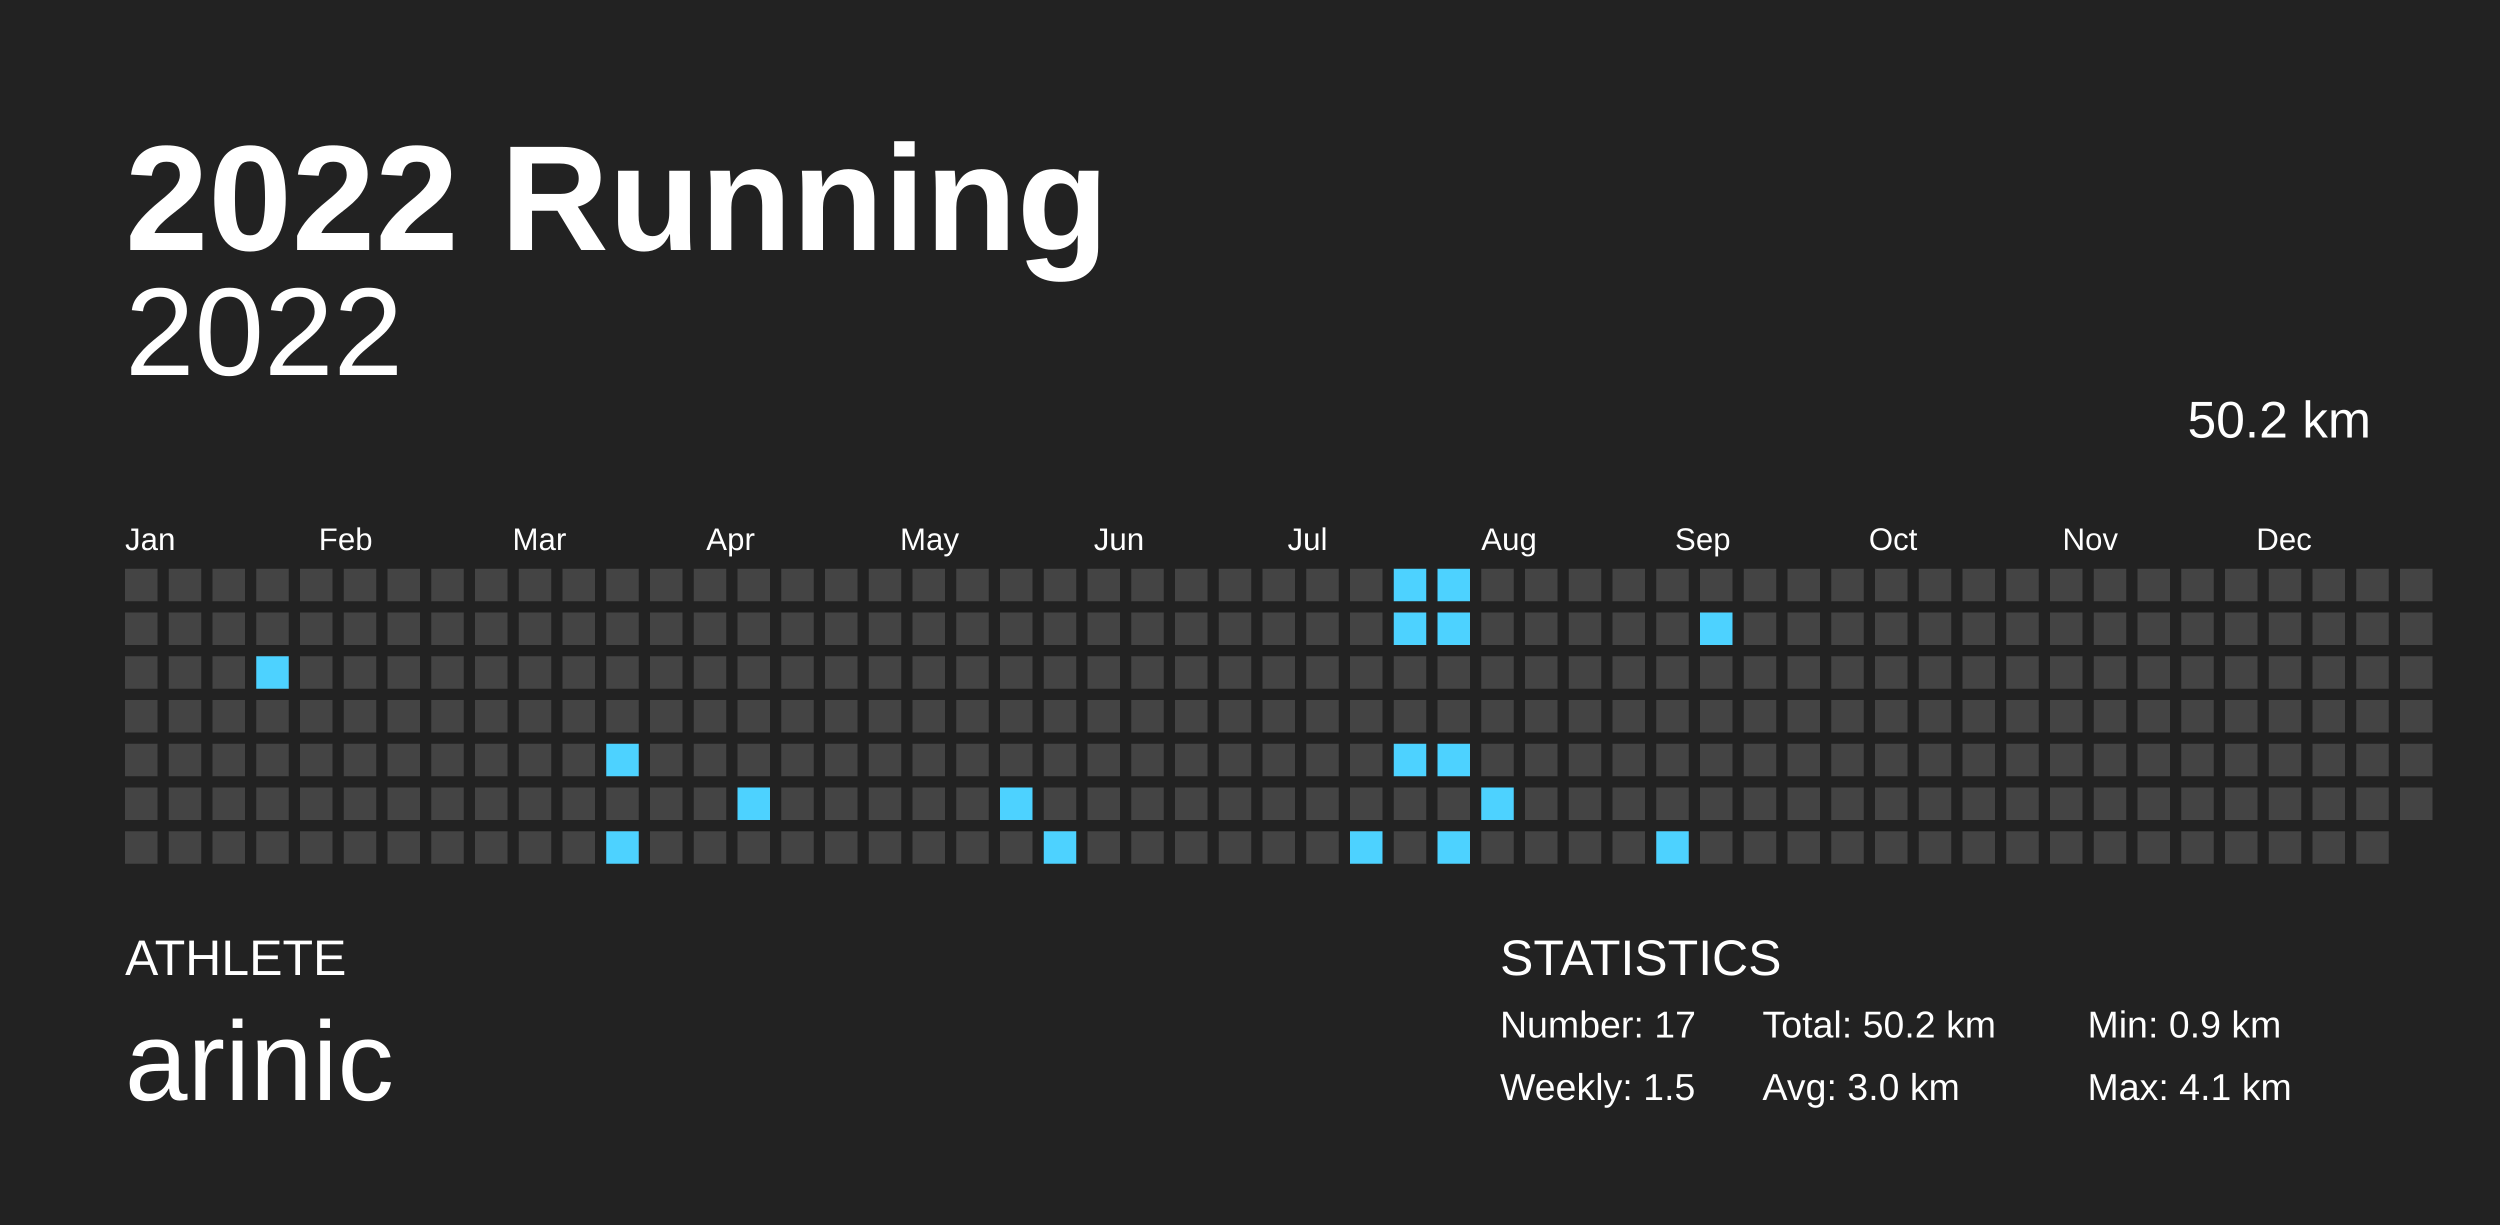
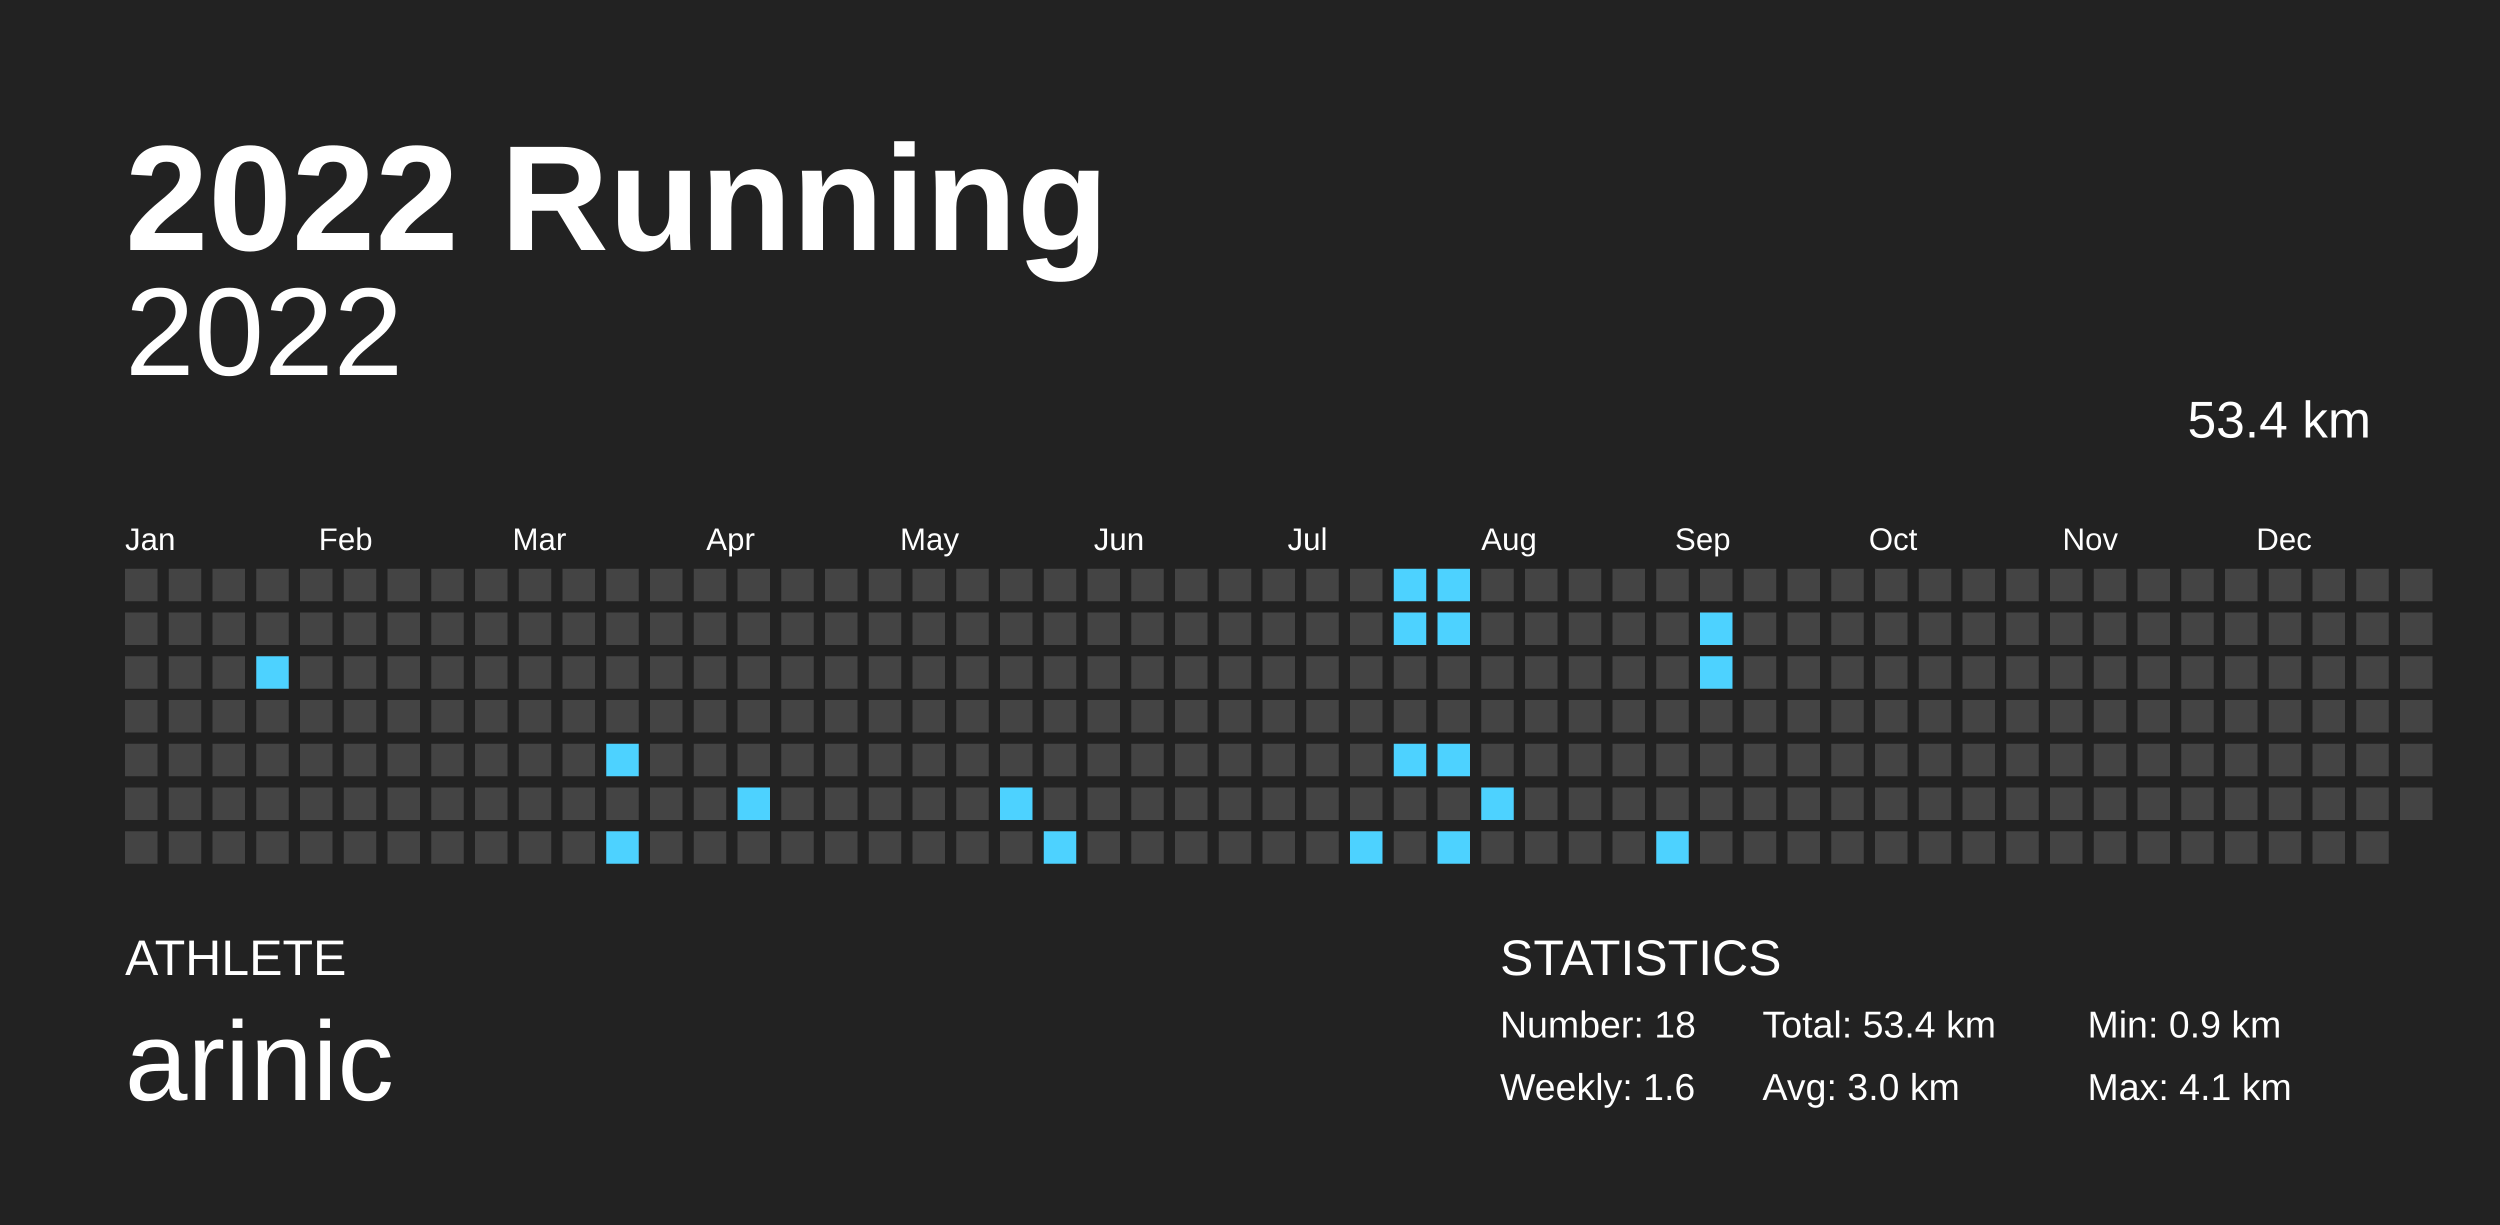
<svg xmlns="http://www.w3.org/2000/svg" baseProfile="full" height="98mm" version="1.1" viewBox="0,0,200,98" width="200mm">
  <defs />
  <rect fill="#222222" height="98" width="200" x="0" y="0" />
  <text fill="#FFFFFF" style="font-size:12px; font-family:Arial; font-weight:bold;" x="10" y="20">2022 Running</text>
  <text fill="#FFFFFF" style="font-size:4px; font-family:Arial" x="10" y="78">ATHLETE</text>
  <text fill="#FFFFFF" style="font-size:9px; font-family:Arial" x="10" y="88">arinic</text>
  <text fill="#FFFFFF" style="font-size:4px; font-family:Arial" x="120" y="78">STATISTICS</text>
-   <text fill="#FFFFFF" style="font-size:3px; font-family:Arial" x="120" y="83">Number: 17</text>
-   <text fill="#FFFFFF" style="font-size:3px; font-family:Arial" x="120" y="88">Weekly: 1.5</text>
-   <text fill="#FFFFFF" style="font-size:3px; font-family:Arial" x="141" y="83">Total: 50.2 km</text>
+   <text fill="#FFFFFF" style="font-size:3px; font-family:Arial" x="120" y="83">Number: 18</text>
+   <text fill="#FFFFFF" style="font-size:3px; font-family:Arial" x="120" y="88">Weekly: 1.6</text>
+   <text fill="#FFFFFF" style="font-size:3px; font-family:Arial" x="141" y="83">Total: 53.4 km</text>
  <text fill="#FFFFFF" style="font-size:3px; font-family:Arial" x="141" y="88">Avg: 3.0 km</text>
  <text fill="#FFFFFF" style="font-size:3px; font-family:Arial" x="167" y="83">Min: 0.9 km</text>
  <text fill="#FFFFFF" style="font-size:3px; font-family:Arial" x="167" y="88">Max: 4.1 km</text>
  <text alignment-baseline="hanging" fill="#FFFFFF" style="font-size:10.0px; font-family:Arial;" x="10" y="30">2022</text>
-   <text alignment-baseline="hanging" fill="#FFFFFF" style="font-size:4.125px; font-family:Arial;" x="175" y="35">50.2 km</text>
+   <text alignment-baseline="hanging" fill="#FFFFFF" style="font-size:4.125px; font-family:Arial;" x="175" y="35">53.4 km</text>
  <text fill="#FFFFFF" style="font-size:2.5px; font-family:Arial" x="10.0" y="44">Jan</text>
  <text fill="#FFFFFF" style="font-size:2.5px; font-family:Arial" x="25.5" y="44">Feb</text>
  <text fill="#FFFFFF" style="font-size:2.5px; font-family:Arial" x="41.0" y="44">Mar</text>
  <text fill="#FFFFFF" style="font-size:2.5px; font-family:Arial" x="56.5" y="44">Apr</text>
  <text fill="#FFFFFF" style="font-size:2.5px; font-family:Arial" x="72.0" y="44">May</text>
  <text fill="#FFFFFF" style="font-size:2.5px; font-family:Arial" x="87.5" y="44">Jun</text>
  <text fill="#FFFFFF" style="font-size:2.5px; font-family:Arial" x="103.0" y="44">Jul</text>
  <text fill="#FFFFFF" style="font-size:2.5px; font-family:Arial" x="118.5" y="44">Aug</text>
  <text fill="#FFFFFF" style="font-size:2.5px; font-family:Arial" x="134.0" y="44">Sep</text>
  <text fill="#FFFFFF" style="font-size:2.5px; font-family:Arial" x="149.5" y="44">Oct</text>
  <text fill="#FFFFFF" style="font-size:2.5px; font-family:Arial" x="165.0" y="44">Nov</text>
  <text fill="#FFFFFF" style="font-size:2.5px; font-family:Arial" x="180.5" y="44">Dec</text>
  <rect fill="#444444" height="2.6" width="2.6" x="10.0" y="45.5" />
  <rect fill="#444444" height="2.6" width="2.6" x="10.0" y="49.0" />
  <rect fill="#444444" height="2.6" width="2.6" x="10.0" y="52.5" />
  <rect fill="#444444" height="2.6" width="2.6" x="10.0" y="56.0" />
  <rect fill="#444444" height="2.6" width="2.6" x="10.0" y="59.5" />
  <rect fill="#444444" height="2.6" width="2.6" x="10.0" y="63.0" />
  <rect fill="#444444" height="2.6" width="2.6" x="10.0" y="66.5" />
  <rect fill="#444444" height="2.6" width="2.6" x="13.5" y="45.5" />
  <rect fill="#444444" height="2.6" width="2.6" x="13.5" y="49.0" />
  <rect fill="#444444" height="2.6" width="2.6" x="13.5" y="52.5" />
  <rect fill="#444444" height="2.6" width="2.6" x="13.5" y="56.0" />
  <rect fill="#444444" height="2.6" width="2.6" x="13.5" y="59.5" />
  <rect fill="#444444" height="2.6" width="2.6" x="13.5" y="63.0" />
  <rect fill="#444444" height="2.6" width="2.6" x="13.5" y="66.5" />
  <rect fill="#444444" height="2.6" width="2.6" x="17.0" y="45.5" />
  <rect fill="#444444" height="2.6" width="2.6" x="17.0" y="49.0" />
  <rect fill="#444444" height="2.6" width="2.6" x="17.0" y="52.5" />
  <rect fill="#444444" height="2.6" width="2.6" x="17.0" y="56.0" />
  <rect fill="#444444" height="2.6" width="2.6" x="17.0" y="59.5" />
  <rect fill="#444444" height="2.6" width="2.6" x="17.0" y="63.0" />
  <rect fill="#444444" height="2.6" width="2.6" x="17.0" y="66.5" />
  <rect fill="#444444" height="2.6" width="2.6" x="20.5" y="45.5" />
  <rect fill="#444444" height="2.6" width="2.6" x="20.5" y="49.0" />
  <rect fill="#4dd2ff" height="2.6" width="2.6" x="20.5" y="52.5" />
  <rect fill="#444444" height="2.6" width="2.6" x="20.5" y="56.0" />
  <rect fill="#444444" height="2.6" width="2.6" x="20.5" y="59.5" />
  <rect fill="#444444" height="2.6" width="2.6" x="20.5" y="63.0" />
  <rect fill="#444444" height="2.6" width="2.6" x="20.5" y="66.5" />
  <rect fill="#444444" height="2.6" width="2.6" x="24.0" y="45.5" />
  <rect fill="#444444" height="2.6" width="2.6" x="24.0" y="49.0" />
  <rect fill="#444444" height="2.6" width="2.6" x="24.0" y="52.5" />
  <rect fill="#444444" height="2.6" width="2.6" x="24.0" y="56.0" />
  <rect fill="#444444" height="2.6" width="2.6" x="24.0" y="59.5" />
  <rect fill="#444444" height="2.6" width="2.6" x="24.0" y="63.0" />
  <rect fill="#444444" height="2.6" width="2.6" x="24.0" y="66.5" />
  <rect fill="#444444" height="2.6" width="2.6" x="27.5" y="45.5" />
  <rect fill="#444444" height="2.6" width="2.6" x="27.5" y="49.0" />
  <rect fill="#444444" height="2.6" width="2.6" x="27.5" y="52.5" />
  <rect fill="#444444" height="2.6" width="2.6" x="27.5" y="56.0" />
  <rect fill="#444444" height="2.6" width="2.6" x="27.5" y="59.5" />
  <rect fill="#444444" height="2.6" width="2.6" x="27.5" y="63.0" />
  <rect fill="#444444" height="2.6" width="2.6" x="27.5" y="66.5" />
  <rect fill="#444444" height="2.6" width="2.6" x="31.0" y="45.5" />
  <rect fill="#444444" height="2.6" width="2.6" x="31.0" y="49.0" />
  <rect fill="#444444" height="2.6" width="2.6" x="31.0" y="52.5" />
  <rect fill="#444444" height="2.6" width="2.6" x="31.0" y="56.0" />
  <rect fill="#444444" height="2.6" width="2.6" x="31.0" y="59.5" />
  <rect fill="#444444" height="2.6" width="2.6" x="31.0" y="63.0" />
  <rect fill="#444444" height="2.6" width="2.6" x="31.0" y="66.5" />
  <rect fill="#444444" height="2.6" width="2.6" x="34.5" y="45.5" />
  <rect fill="#444444" height="2.6" width="2.6" x="34.5" y="49.0" />
  <rect fill="#444444" height="2.6" width="2.6" x="34.5" y="52.5" />
  <rect fill="#444444" height="2.6" width="2.6" x="34.5" y="56.0" />
  <rect fill="#444444" height="2.6" width="2.6" x="34.5" y="59.5" />
  <rect fill="#444444" height="2.6" width="2.6" x="34.5" y="63.0" />
  <rect fill="#444444" height="2.6" width="2.6" x="34.5" y="66.5" />
  <rect fill="#444444" height="2.6" width="2.6" x="38.0" y="45.5" />
  <rect fill="#444444" height="2.6" width="2.6" x="38.0" y="49.0" />
  <rect fill="#444444" height="2.6" width="2.6" x="38.0" y="52.5" />
  <rect fill="#444444" height="2.6" width="2.6" x="38.0" y="56.0" />
  <rect fill="#444444" height="2.6" width="2.6" x="38.0" y="59.5" />
  <rect fill="#444444" height="2.6" width="2.6" x="38.0" y="63.0" />
  <rect fill="#444444" height="2.6" width="2.6" x="38.0" y="66.5" />
  <rect fill="#444444" height="2.6" width="2.6" x="41.5" y="45.5" />
  <rect fill="#444444" height="2.6" width="2.6" x="41.5" y="49.0" />
  <rect fill="#444444" height="2.6" width="2.6" x="41.5" y="52.5" />
  <rect fill="#444444" height="2.6" width="2.6" x="41.5" y="56.0" />
  <rect fill="#444444" height="2.6" width="2.6" x="41.5" y="59.5" />
  <rect fill="#444444" height="2.6" width="2.6" x="41.5" y="63.0" />
  <rect fill="#444444" height="2.6" width="2.6" x="41.5" y="66.5" />
  <rect fill="#444444" height="2.6" width="2.6" x="45.0" y="45.5" />
  <rect fill="#444444" height="2.6" width="2.6" x="45.0" y="49.0" />
  <rect fill="#444444" height="2.6" width="2.6" x="45.0" y="52.5" />
  <rect fill="#444444" height="2.6" width="2.6" x="45.0" y="56.0" />
  <rect fill="#444444" height="2.6" width="2.6" x="45.0" y="59.5" />
  <rect fill="#444444" height="2.6" width="2.6" x="45.0" y="63.0" />
  <rect fill="#444444" height="2.6" width="2.6" x="45.0" y="66.5" />
  <rect fill="#444444" height="2.6" width="2.6" x="48.5" y="45.5" />
  <rect fill="#444444" height="2.6" width="2.6" x="48.5" y="49.0" />
  <rect fill="#444444" height="2.6" width="2.6" x="48.5" y="52.5" />
  <rect fill="#444444" height="2.6" width="2.6" x="48.5" y="56.0" />
  <rect fill="#4dd2ff" height="2.6" width="2.6" x="48.5" y="59.5" />
  <rect fill="#444444" height="2.6" width="2.6" x="48.5" y="63.0" />
  <rect fill="#4dd2ff" height="2.6" width="2.6" x="48.5" y="66.5" />
  <rect fill="#444444" height="2.6" width="2.6" x="52.0" y="45.5" />
  <rect fill="#444444" height="2.6" width="2.6" x="52.0" y="49.0" />
  <rect fill="#444444" height="2.6" width="2.6" x="52.0" y="52.5" />
  <rect fill="#444444" height="2.6" width="2.6" x="52.0" y="56.0" />
  <rect fill="#444444" height="2.6" width="2.6" x="52.0" y="59.5" />
  <rect fill="#444444" height="2.6" width="2.6" x="52.0" y="63.0" />
  <rect fill="#444444" height="2.6" width="2.6" x="52.0" y="66.5" />
  <rect fill="#444444" height="2.6" width="2.6" x="55.5" y="45.5" />
  <rect fill="#444444" height="2.6" width="2.6" x="55.5" y="49.0" />
  <rect fill="#444444" height="2.6" width="2.6" x="55.5" y="52.5" />
  <rect fill="#444444" height="2.6" width="2.6" x="55.5" y="56.0" />
  <rect fill="#444444" height="2.6" width="2.6" x="55.5" y="59.5" />
  <rect fill="#444444" height="2.6" width="2.6" x="55.5" y="63.0" />
  <rect fill="#444444" height="2.6" width="2.6" x="55.5" y="66.5" />
  <rect fill="#444444" height="2.6" width="2.6" x="59.0" y="45.5" />
  <rect fill="#444444" height="2.6" width="2.6" x="59.0" y="49.0" />
  <rect fill="#444444" height="2.6" width="2.6" x="59.0" y="52.5" />
  <rect fill="#444444" height="2.6" width="2.6" x="59.0" y="56.0" />
  <rect fill="#444444" height="2.6" width="2.6" x="59.0" y="59.5" />
  <rect fill="#4dd2ff" height="2.6" width="2.6" x="59.0" y="63.0" />
  <rect fill="#444444" height="2.6" width="2.6" x="59.0" y="66.5" />
  <rect fill="#444444" height="2.6" width="2.6" x="62.5" y="45.5" />
  <rect fill="#444444" height="2.6" width="2.6" x="62.5" y="49.0" />
  <rect fill="#444444" height="2.6" width="2.6" x="62.5" y="52.5" />
  <rect fill="#444444" height="2.6" width="2.6" x="62.5" y="56.0" />
  <rect fill="#444444" height="2.6" width="2.6" x="62.5" y="59.5" />
  <rect fill="#444444" height="2.6" width="2.6" x="62.5" y="63.0" />
  <rect fill="#444444" height="2.6" width="2.6" x="62.5" y="66.5" />
  <rect fill="#444444" height="2.6" width="2.6" x="66.0" y="45.5" />
  <rect fill="#444444" height="2.6" width="2.6" x="66.0" y="49.0" />
  <rect fill="#444444" height="2.6" width="2.6" x="66.0" y="52.5" />
  <rect fill="#444444" height="2.6" width="2.6" x="66.0" y="56.0" />
  <rect fill="#444444" height="2.6" width="2.6" x="66.0" y="59.5" />
  <rect fill="#444444" height="2.6" width="2.6" x="66.0" y="63.0" />
  <rect fill="#444444" height="2.6" width="2.6" x="66.0" y="66.5" />
  <rect fill="#444444" height="2.6" width="2.6" x="69.5" y="45.5" />
  <rect fill="#444444" height="2.6" width="2.6" x="69.5" y="49.0" />
  <rect fill="#444444" height="2.6" width="2.6" x="69.5" y="52.5" />
  <rect fill="#444444" height="2.6" width="2.6" x="69.5" y="56.0" />
  <rect fill="#444444" height="2.6" width="2.6" x="69.5" y="59.5" />
  <rect fill="#444444" height="2.6" width="2.6" x="69.5" y="63.0" />
  <rect fill="#444444" height="2.6" width="2.6" x="69.5" y="66.5" />
  <rect fill="#444444" height="2.6" width="2.6" x="73.0" y="45.5" />
  <rect fill="#444444" height="2.6" width="2.6" x="73.0" y="49.0" />
  <rect fill="#444444" height="2.6" width="2.6" x="73.0" y="52.5" />
  <rect fill="#444444" height="2.6" width="2.6" x="73.0" y="56.0" />
  <rect fill="#444444" height="2.6" width="2.6" x="73.0" y="59.5" />
  <rect fill="#444444" height="2.6" width="2.6" x="73.0" y="63.0" />
  <rect fill="#444444" height="2.6" width="2.6" x="73.0" y="66.5" />
  <rect fill="#444444" height="2.6" width="2.6" x="76.5" y="45.5" />
  <rect fill="#444444" height="2.6" width="2.6" x="76.5" y="49.0" />
  <rect fill="#444444" height="2.6" width="2.6" x="76.5" y="52.5" />
  <rect fill="#444444" height="2.6" width="2.6" x="76.5" y="56.0" />
  <rect fill="#444444" height="2.6" width="2.6" x="76.5" y="59.5" />
  <rect fill="#444444" height="2.6" width="2.6" x="76.5" y="63.0" />
  <rect fill="#444444" height="2.6" width="2.6" x="76.5" y="66.5" />
  <rect fill="#444444" height="2.6" width="2.6" x="80.0" y="45.5" />
  <rect fill="#444444" height="2.6" width="2.6" x="80.0" y="49.0" />
  <rect fill="#444444" height="2.6" width="2.6" x="80.0" y="52.5" />
  <rect fill="#444444" height="2.6" width="2.6" x="80.0" y="56.0" />
  <rect fill="#444444" height="2.6" width="2.6" x="80.0" y="59.5" />
  <rect fill="#4dd2ff" height="2.6" width="2.6" x="80.0" y="63.0" />
  <rect fill="#444444" height="2.6" width="2.6" x="80.0" y="66.5" />
  <rect fill="#444444" height="2.6" width="2.6" x="83.5" y="45.5" />
  <rect fill="#444444" height="2.6" width="2.6" x="83.5" y="49.0" />
  <rect fill="#444444" height="2.6" width="2.6" x="83.5" y="52.5" />
  <rect fill="#444444" height="2.6" width="2.6" x="83.5" y="56.0" />
  <rect fill="#444444" height="2.6" width="2.6" x="83.5" y="59.5" />
  <rect fill="#444444" height="2.6" width="2.6" x="83.5" y="63.0" />
  <rect fill="#4dd2ff" height="2.6" width="2.6" x="83.5" y="66.5" />
  <rect fill="#444444" height="2.6" width="2.6" x="87.0" y="45.5" />
  <rect fill="#444444" height="2.6" width="2.6" x="87.0" y="49.0" />
  <rect fill="#444444" height="2.6" width="2.6" x="87.0" y="52.5" />
  <rect fill="#444444" height="2.6" width="2.6" x="87.0" y="56.0" />
  <rect fill="#444444" height="2.6" width="2.6" x="87.0" y="59.5" />
  <rect fill="#444444" height="2.6" width="2.6" x="87.0" y="63.0" />
  <rect fill="#444444" height="2.6" width="2.6" x="87.0" y="66.5" />
  <rect fill="#444444" height="2.6" width="2.6" x="90.5" y="45.5" />
  <rect fill="#444444" height="2.6" width="2.6" x="90.5" y="49.0" />
  <rect fill="#444444" height="2.6" width="2.6" x="90.5" y="52.5" />
  <rect fill="#444444" height="2.6" width="2.6" x="90.5" y="56.0" />
  <rect fill="#444444" height="2.6" width="2.6" x="90.5" y="59.5" />
  <rect fill="#444444" height="2.6" width="2.6" x="90.5" y="63.0" />
  <rect fill="#444444" height="2.6" width="2.6" x="90.5" y="66.5" />
  <rect fill="#444444" height="2.6" width="2.6" x="94.0" y="45.5" />
  <rect fill="#444444" height="2.6" width="2.6" x="94.0" y="49.0" />
  <rect fill="#444444" height="2.6" width="2.6" x="94.0" y="52.5" />
  <rect fill="#444444" height="2.6" width="2.6" x="94.0" y="56.0" />
  <rect fill="#444444" height="2.6" width="2.6" x="94.0" y="59.5" />
  <rect fill="#444444" height="2.6" width="2.6" x="94.0" y="63.0" />
  <rect fill="#444444" height="2.6" width="2.6" x="94.0" y="66.5" />
  <rect fill="#444444" height="2.6" width="2.6" x="97.5" y="45.5" />
  <rect fill="#444444" height="2.6" width="2.6" x="97.5" y="49.0" />
  <rect fill="#444444" height="2.6" width="2.6" x="97.5" y="52.5" />
  <rect fill="#444444" height="2.6" width="2.6" x="97.5" y="56.0" />
  <rect fill="#444444" height="2.6" width="2.6" x="97.5" y="59.5" />
  <rect fill="#444444" height="2.6" width="2.6" x="97.5" y="63.0" />
  <rect fill="#444444" height="2.6" width="2.6" x="97.5" y="66.5" />
  <rect fill="#444444" height="2.6" width="2.6" x="101.0" y="45.5" />
  <rect fill="#444444" height="2.6" width="2.6" x="101.0" y="49.0" />
  <rect fill="#444444" height="2.6" width="2.6" x="101.0" y="52.5" />
  <rect fill="#444444" height="2.6" width="2.6" x="101.0" y="56.0" />
  <rect fill="#444444" height="2.6" width="2.6" x="101.0" y="59.5" />
  <rect fill="#444444" height="2.6" width="2.6" x="101.0" y="63.0" />
  <rect fill="#444444" height="2.6" width="2.6" x="101.0" y="66.5" />
  <rect fill="#444444" height="2.6" width="2.6" x="104.5" y="45.5" />
  <rect fill="#444444" height="2.6" width="2.6" x="104.5" y="49.0" />
  <rect fill="#444444" height="2.6" width="2.6" x="104.5" y="52.5" />
  <rect fill="#444444" height="2.6" width="2.6" x="104.5" y="56.0" />
  <rect fill="#444444" height="2.6" width="2.6" x="104.5" y="59.5" />
  <rect fill="#444444" height="2.6" width="2.6" x="104.5" y="63.0" />
  <rect fill="#444444" height="2.6" width="2.6" x="104.5" y="66.5" />
  <rect fill="#444444" height="2.6" width="2.6" x="108.0" y="45.5" />
  <rect fill="#444444" height="2.6" width="2.6" x="108.0" y="49.0" />
  <rect fill="#444444" height="2.6" width="2.6" x="108.0" y="52.5" />
  <rect fill="#444444" height="2.6" width="2.6" x="108.0" y="56.0" />
  <rect fill="#444444" height="2.6" width="2.6" x="108.0" y="59.5" />
  <rect fill="#444444" height="2.6" width="2.6" x="108.0" y="63.0" />
  <rect fill="#4dd2ff" height="2.6" width="2.6" x="108.0" y="66.5" />
  <rect fill="#4dd2ff" height="2.6" width="2.6" x="111.5" y="45.5" />
  <rect fill="#4dd2ff" height="2.6" width="2.6" x="111.5" y="49.0" />
  <rect fill="#444444" height="2.6" width="2.6" x="111.5" y="52.5" />
  <rect fill="#444444" height="2.6" width="2.6" x="111.5" y="56.0" />
  <rect fill="#4dd2ff" height="2.6" width="2.6" x="111.5" y="59.5" />
  <rect fill="#444444" height="2.6" width="2.6" x="111.5" y="63.0" />
  <rect fill="#444444" height="2.6" width="2.6" x="111.5" y="66.5" />
  <rect fill="#4dd2ff" height="2.6" width="2.6" x="115.0" y="45.5" />
  <rect fill="#4dd2ff" height="2.6" width="2.6" x="115.0" y="49.0" />
  <rect fill="#444444" height="2.6" width="2.6" x="115.0" y="52.5" />
  <rect fill="#444444" height="2.6" width="2.6" x="115.0" y="56.0" />
  <rect fill="#4dd2ff" height="2.6" width="2.6" x="115.0" y="59.5" />
  <rect fill="#444444" height="2.6" width="2.6" x="115.0" y="63.0" />
  <rect fill="#4dd2ff" height="2.6" width="2.6" x="115.0" y="66.5" />
  <rect fill="#444444" height="2.6" width="2.6" x="118.5" y="45.5" />
  <rect fill="#444444" height="2.6" width="2.6" x="118.5" y="49.0" />
  <rect fill="#444444" height="2.6" width="2.6" x="118.5" y="52.5" />
  <rect fill="#444444" height="2.6" width="2.6" x="118.5" y="56.0" />
  <rect fill="#444444" height="2.6" width="2.6" x="118.5" y="59.5" />
  <rect fill="#4dd2ff" height="2.6" width="2.6" x="118.5" y="63.0" />
  <rect fill="#444444" height="2.6" width="2.6" x="118.5" y="66.5" />
  <rect fill="#444444" height="2.6" width="2.6" x="122.0" y="45.5" />
  <rect fill="#444444" height="2.6" width="2.6" x="122.0" y="49.0" />
  <rect fill="#444444" height="2.6" width="2.6" x="122.0" y="52.5" />
  <rect fill="#444444" height="2.6" width="2.6" x="122.0" y="56.0" />
  <rect fill="#444444" height="2.6" width="2.6" x="122.0" y="59.5" />
  <rect fill="#444444" height="2.6" width="2.6" x="122.0" y="63.0" />
  <rect fill="#444444" height="2.6" width="2.6" x="122.0" y="66.5" />
  <rect fill="#444444" height="2.6" width="2.6" x="125.5" y="45.5" />
  <rect fill="#444444" height="2.6" width="2.6" x="125.5" y="49.0" />
  <rect fill="#444444" height="2.6" width="2.6" x="125.5" y="52.5" />
  <rect fill="#444444" height="2.6" width="2.6" x="125.5" y="56.0" />
  <rect fill="#444444" height="2.6" width="2.6" x="125.5" y="59.5" />
  <rect fill="#444444" height="2.6" width="2.6" x="125.5" y="63.0" />
  <rect fill="#444444" height="2.6" width="2.6" x="125.5" y="66.5" />
  <rect fill="#444444" height="2.6" width="2.6" x="129.0" y="45.5" />
  <rect fill="#444444" height="2.6" width="2.6" x="129.0" y="49.0" />
  <rect fill="#444444" height="2.6" width="2.6" x="129.0" y="52.5" />
  <rect fill="#444444" height="2.6" width="2.6" x="129.0" y="56.0" />
  <rect fill="#444444" height="2.6" width="2.6" x="129.0" y="59.5" />
  <rect fill="#444444" height="2.6" width="2.6" x="129.0" y="63.0" />
  <rect fill="#444444" height="2.6" width="2.6" x="129.0" y="66.5" />
  <rect fill="#444444" height="2.6" width="2.6" x="132.5" y="45.5" />
  <rect fill="#444444" height="2.6" width="2.6" x="132.5" y="49.0" />
  <rect fill="#444444" height="2.6" width="2.6" x="132.5" y="52.5" />
  <rect fill="#444444" height="2.6" width="2.6" x="132.5" y="56.0" />
  <rect fill="#444444" height="2.6" width="2.6" x="132.5" y="59.5" />
  <rect fill="#444444" height="2.6" width="2.6" x="132.5" y="63.0" />
  <rect fill="#4dd2ff" height="2.6" width="2.6" x="132.5" y="66.5" />
  <rect fill="#444444" height="2.6" width="2.6" x="136.0" y="45.5" />
  <rect fill="#4dd2ff" height="2.6" width="2.6" x="136.0" y="49.0" />
-   <rect fill="#444444" height="2.6" width="2.6" x="136.0" y="52.5" />
+   <rect fill="#4dd2ff" height="2.6" width="2.6" x="136.0" y="52.5" />
  <rect fill="#444444" height="2.6" width="2.6" x="136.0" y="56.0" />
  <rect fill="#444444" height="2.6" width="2.6" x="136.0" y="59.5" />
  <rect fill="#444444" height="2.6" width="2.6" x="136.0" y="63.0" />
  <rect fill="#444444" height="2.6" width="2.6" x="136.0" y="66.5" />
  <rect fill="#444444" height="2.6" width="2.6" x="139.5" y="45.5" />
  <rect fill="#444444" height="2.6" width="2.6" x="139.5" y="49.0" />
  <rect fill="#444444" height="2.6" width="2.6" x="139.5" y="52.5" />
  <rect fill="#444444" height="2.6" width="2.6" x="139.5" y="56.0" />
  <rect fill="#444444" height="2.6" width="2.6" x="139.5" y="59.5" />
  <rect fill="#444444" height="2.6" width="2.6" x="139.5" y="63.0" />
  <rect fill="#444444" height="2.6" width="2.6" x="139.5" y="66.5" />
  <rect fill="#444444" height="2.6" width="2.6" x="143.0" y="45.5" />
  <rect fill="#444444" height="2.6" width="2.6" x="143.0" y="49.0" />
  <rect fill="#444444" height="2.6" width="2.6" x="143.0" y="52.5" />
  <rect fill="#444444" height="2.6" width="2.6" x="143.0" y="56.0" />
  <rect fill="#444444" height="2.6" width="2.6" x="143.0" y="59.5" />
  <rect fill="#444444" height="2.6" width="2.6" x="143.0" y="63.0" />
  <rect fill="#444444" height="2.6" width="2.6" x="143.0" y="66.5" />
  <rect fill="#444444" height="2.6" width="2.6" x="146.5" y="45.5" />
  <rect fill="#444444" height="2.6" width="2.6" x="146.5" y="49.0" />
  <rect fill="#444444" height="2.6" width="2.6" x="146.5" y="52.5" />
  <rect fill="#444444" height="2.6" width="2.6" x="146.5" y="56.0" />
  <rect fill="#444444" height="2.6" width="2.6" x="146.5" y="59.5" />
  <rect fill="#444444" height="2.6" width="2.6" x="146.5" y="63.0" />
  <rect fill="#444444" height="2.6" width="2.6" x="146.5" y="66.5" />
  <rect fill="#444444" height="2.6" width="2.6" x="150.0" y="45.5" />
  <rect fill="#444444" height="2.6" width="2.6" x="150.0" y="49.0" />
  <rect fill="#444444" height="2.6" width="2.6" x="150.0" y="52.5" />
  <rect fill="#444444" height="2.6" width="2.6" x="150.0" y="56.0" />
  <rect fill="#444444" height="2.6" width="2.6" x="150.0" y="59.5" />
  <rect fill="#444444" height="2.6" width="2.6" x="150.0" y="63.0" />
  <rect fill="#444444" height="2.6" width="2.6" x="150.0" y="66.5" />
  <rect fill="#444444" height="2.6" width="2.6" x="153.5" y="45.5" />
  <rect fill="#444444" height="2.6" width="2.6" x="153.5" y="49.0" />
  <rect fill="#444444" height="2.6" width="2.6" x="153.5" y="52.5" />
  <rect fill="#444444" height="2.6" width="2.6" x="153.5" y="56.0" />
  <rect fill="#444444" height="2.6" width="2.6" x="153.5" y="59.5" />
  <rect fill="#444444" height="2.6" width="2.6" x="153.5" y="63.0" />
  <rect fill="#444444" height="2.6" width="2.6" x="153.5" y="66.5" />
  <rect fill="#444444" height="2.6" width="2.6" x="157.0" y="45.5" />
  <rect fill="#444444" height="2.6" width="2.6" x="157.0" y="49.0" />
  <rect fill="#444444" height="2.6" width="2.6" x="157.0" y="52.5" />
  <rect fill="#444444" height="2.6" width="2.6" x="157.0" y="56.0" />
  <rect fill="#444444" height="2.6" width="2.6" x="157.0" y="59.5" />
  <rect fill="#444444" height="2.6" width="2.6" x="157.0" y="63.0" />
  <rect fill="#444444" height="2.6" width="2.6" x="157.0" y="66.5" />
  <rect fill="#444444" height="2.6" width="2.6" x="160.5" y="45.5" />
  <rect fill="#444444" height="2.6" width="2.6" x="160.5" y="49.0" />
  <rect fill="#444444" height="2.6" width="2.6" x="160.5" y="52.5" />
  <rect fill="#444444" height="2.6" width="2.6" x="160.5" y="56.0" />
  <rect fill="#444444" height="2.6" width="2.6" x="160.5" y="59.5" />
  <rect fill="#444444" height="2.6" width="2.6" x="160.5" y="63.0" />
  <rect fill="#444444" height="2.6" width="2.6" x="160.5" y="66.5" />
  <rect fill="#444444" height="2.6" width="2.6" x="164.0" y="45.5" />
  <rect fill="#444444" height="2.6" width="2.6" x="164.0" y="49.0" />
  <rect fill="#444444" height="2.6" width="2.6" x="164.0" y="52.5" />
  <rect fill="#444444" height="2.6" width="2.6" x="164.0" y="56.0" />
  <rect fill="#444444" height="2.6" width="2.6" x="164.0" y="59.5" />
  <rect fill="#444444" height="2.6" width="2.6" x="164.0" y="63.0" />
  <rect fill="#444444" height="2.6" width="2.6" x="164.0" y="66.5" />
  <rect fill="#444444" height="2.6" width="2.6" x="167.5" y="45.5" />
  <rect fill="#444444" height="2.6" width="2.6" x="167.5" y="49.0" />
  <rect fill="#444444" height="2.6" width="2.6" x="167.5" y="52.5" />
  <rect fill="#444444" height="2.6" width="2.6" x="167.5" y="56.0" />
  <rect fill="#444444" height="2.6" width="2.6" x="167.5" y="59.5" />
  <rect fill="#444444" height="2.6" width="2.6" x="167.5" y="63.0" />
  <rect fill="#444444" height="2.6" width="2.6" x="167.5" y="66.5" />
  <rect fill="#444444" height="2.6" width="2.6" x="171.0" y="45.5" />
  <rect fill="#444444" height="2.6" width="2.6" x="171.0" y="49.0" />
  <rect fill="#444444" height="2.6" width="2.6" x="171.0" y="52.5" />
  <rect fill="#444444" height="2.6" width="2.6" x="171.0" y="56.0" />
  <rect fill="#444444" height="2.6" width="2.6" x="171.0" y="59.5" />
  <rect fill="#444444" height="2.6" width="2.6" x="171.0" y="63.0" />
  <rect fill="#444444" height="2.6" width="2.6" x="171.0" y="66.5" />
  <rect fill="#444444" height="2.6" width="2.6" x="174.5" y="45.5" />
  <rect fill="#444444" height="2.6" width="2.6" x="174.5" y="49.0" />
  <rect fill="#444444" height="2.6" width="2.6" x="174.5" y="52.5" />
  <rect fill="#444444" height="2.6" width="2.6" x="174.5" y="56.0" />
  <rect fill="#444444" height="2.6" width="2.6" x="174.5" y="59.5" />
  <rect fill="#444444" height="2.6" width="2.6" x="174.5" y="63.0" />
  <rect fill="#444444" height="2.6" width="2.6" x="174.5" y="66.5" />
  <rect fill="#444444" height="2.6" width="2.6" x="178.0" y="45.5" />
  <rect fill="#444444" height="2.6" width="2.6" x="178.0" y="49.0" />
  <rect fill="#444444" height="2.6" width="2.6" x="178.0" y="52.5" />
  <rect fill="#444444" height="2.6" width="2.6" x="178.0" y="56.0" />
  <rect fill="#444444" height="2.6" width="2.6" x="178.0" y="59.5" />
  <rect fill="#444444" height="2.6" width="2.6" x="178.0" y="63.0" />
  <rect fill="#444444" height="2.6" width="2.6" x="178.0" y="66.5" />
  <rect fill="#444444" height="2.6" width="2.6" x="181.5" y="45.5" />
  <rect fill="#444444" height="2.6" width="2.6" x="181.5" y="49.0" />
  <rect fill="#444444" height="2.6" width="2.6" x="181.5" y="52.5" />
  <rect fill="#444444" height="2.6" width="2.6" x="181.5" y="56.0" />
  <rect fill="#444444" height="2.6" width="2.6" x="181.5" y="59.5" />
  <rect fill="#444444" height="2.6" width="2.6" x="181.5" y="63.0" />
  <rect fill="#444444" height="2.6" width="2.6" x="181.5" y="66.5" />
  <rect fill="#444444" height="2.6" width="2.6" x="185.0" y="45.5" />
  <rect fill="#444444" height="2.6" width="2.6" x="185.0" y="49.0" />
  <rect fill="#444444" height="2.6" width="2.6" x="185.0" y="52.5" />
  <rect fill="#444444" height="2.6" width="2.6" x="185.0" y="56.0" />
  <rect fill="#444444" height="2.6" width="2.6" x="185.0" y="59.5" />
  <rect fill="#444444" height="2.6" width="2.6" x="185.0" y="63.0" />
  <rect fill="#444444" height="2.6" width="2.6" x="185.0" y="66.5" />
  <rect fill="#444444" height="2.6" width="2.6" x="188.5" y="45.5" />
  <rect fill="#444444" height="2.6" width="2.6" x="188.5" y="49.0" />
  <rect fill="#444444" height="2.6" width="2.6" x="188.5" y="52.5" />
  <rect fill="#444444" height="2.6" width="2.6" x="188.5" y="56.0" />
  <rect fill="#444444" height="2.6" width="2.6" x="188.5" y="59.5" />
  <rect fill="#444444" height="2.6" width="2.6" x="188.5" y="63.0" />
  <rect fill="#444444" height="2.6" width="2.6" x="188.5" y="66.5" />
  <rect fill="#444444" height="2.6" width="2.6" x="192.0" y="45.5" />
  <rect fill="#444444" height="2.6" width="2.6" x="192.0" y="49.0" />
  <rect fill="#444444" height="2.6" width="2.6" x="192.0" y="52.5" />
  <rect fill="#444444" height="2.6" width="2.6" x="192.0" y="56.0" />
  <rect fill="#444444" height="2.6" width="2.6" x="192.0" y="59.5" />
  <rect fill="#444444" height="2.6" width="2.6" x="192.0" y="63.0" />
</svg>
